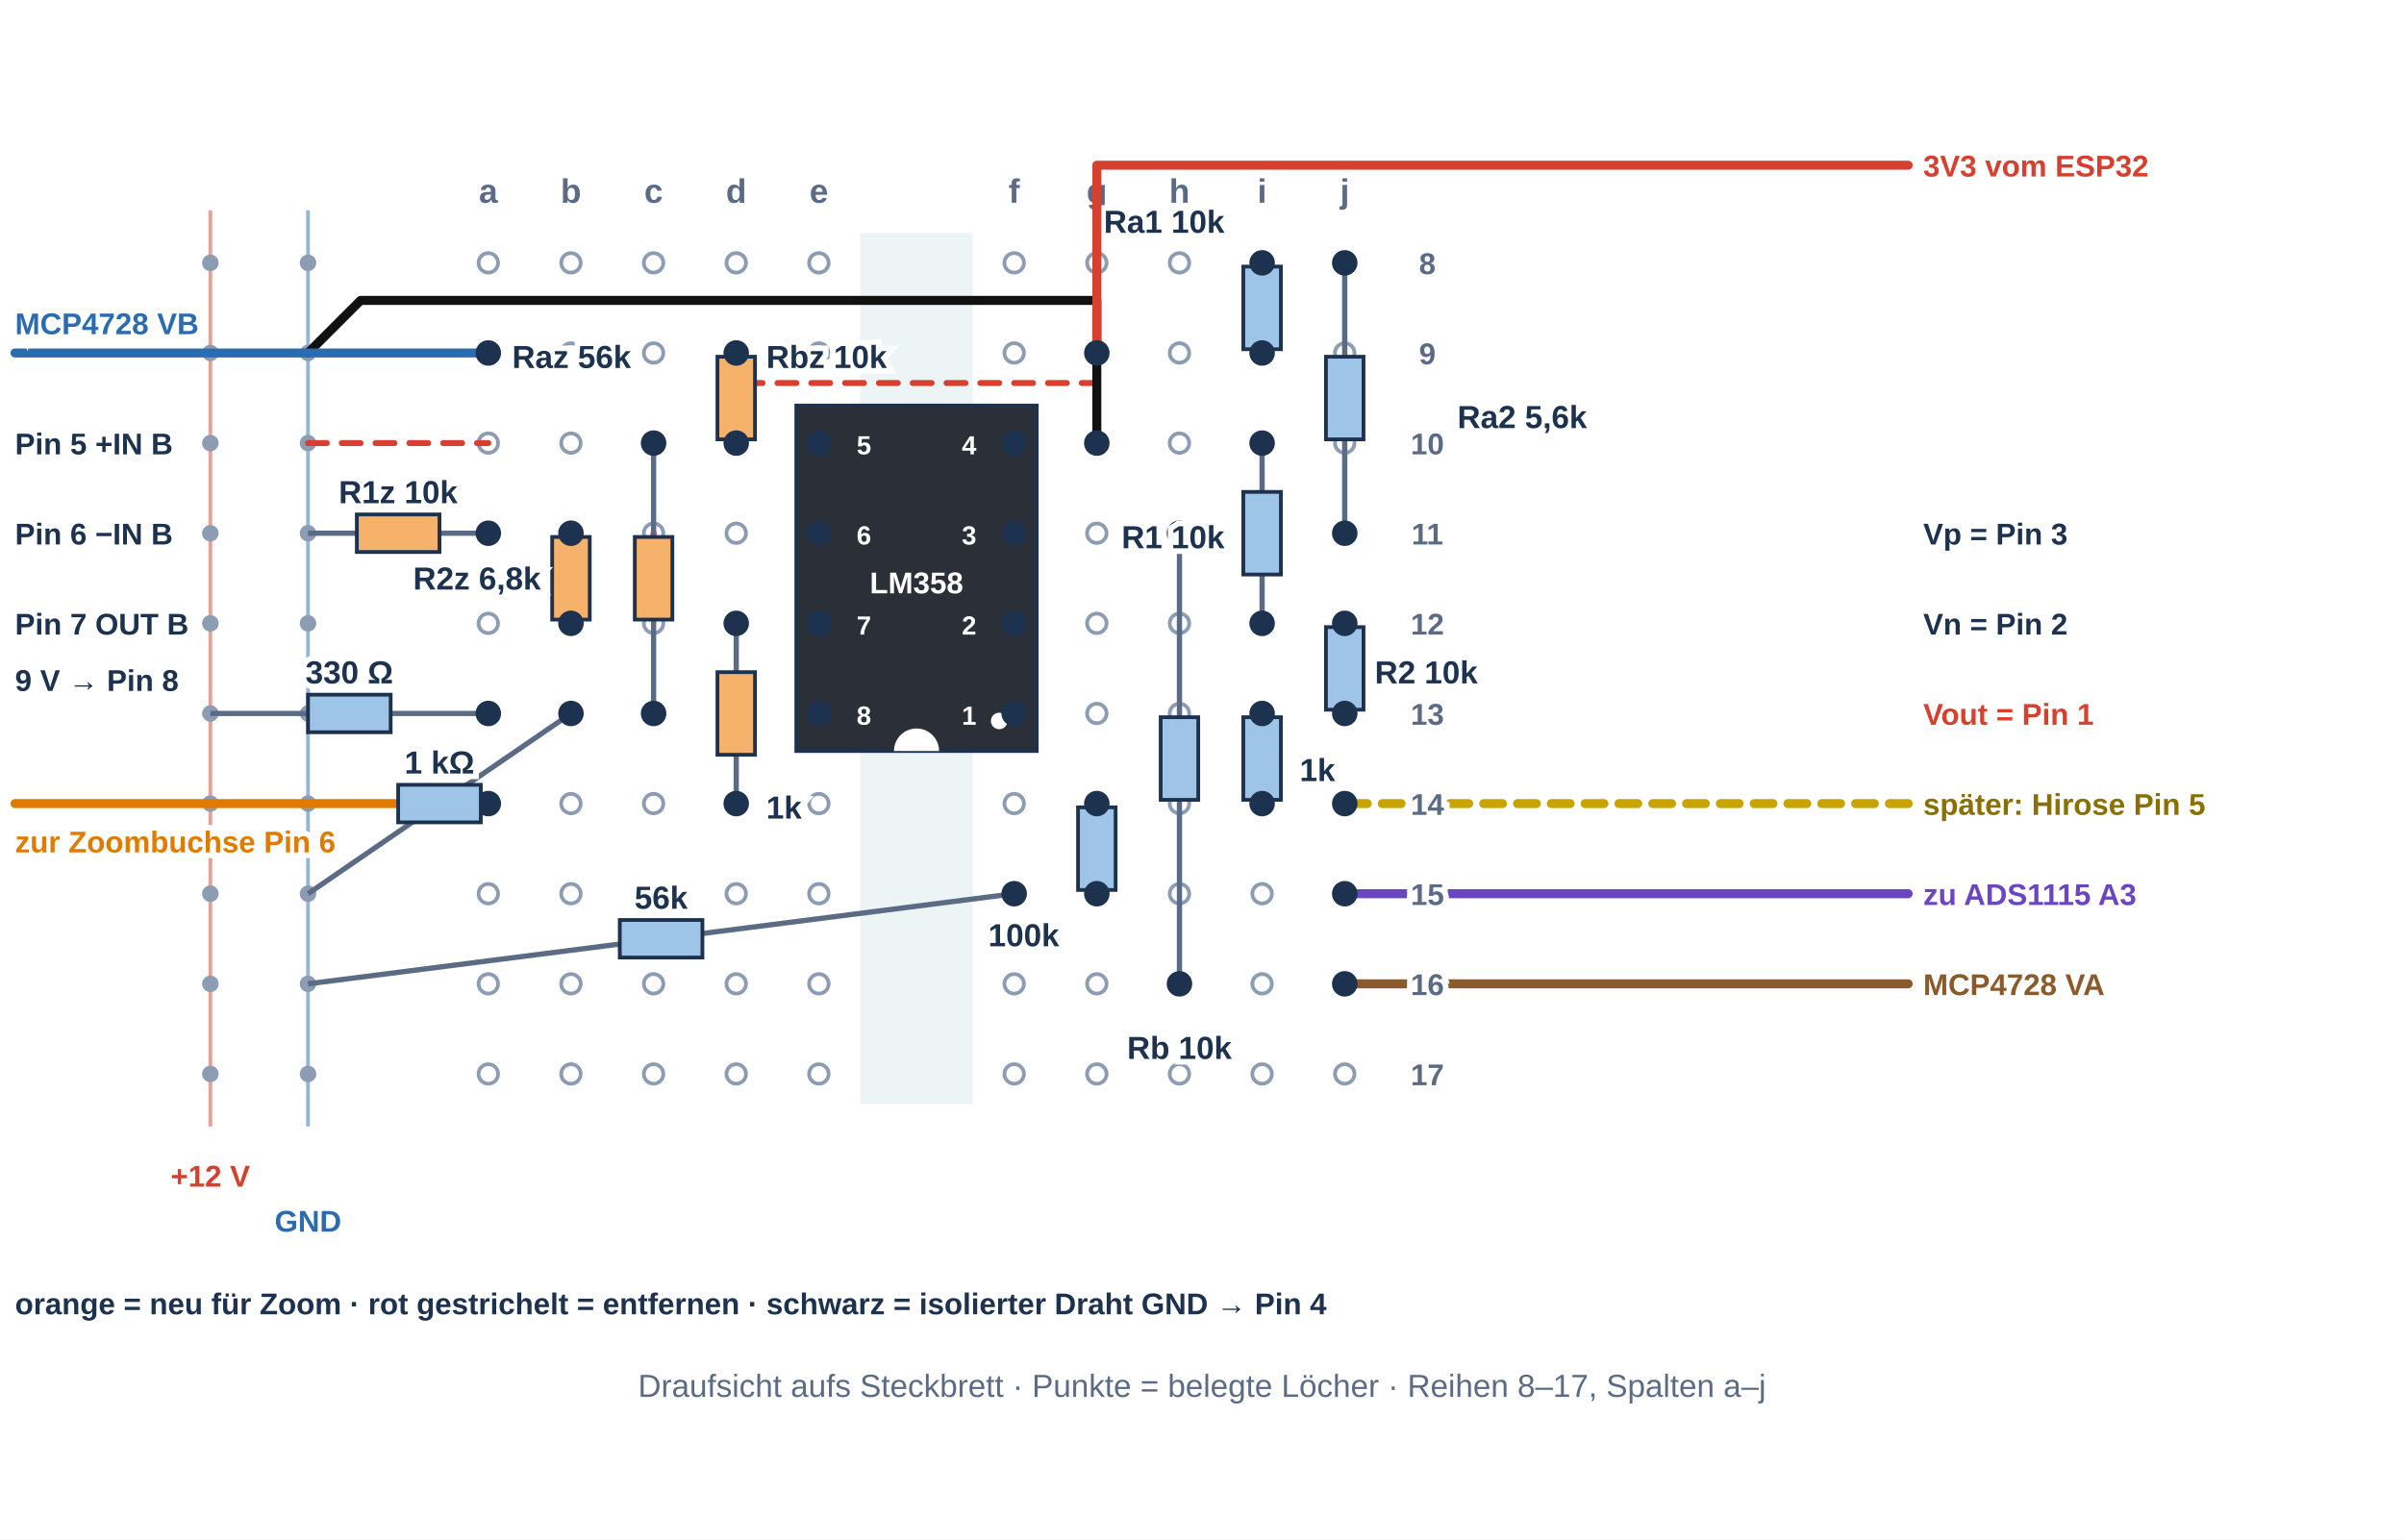
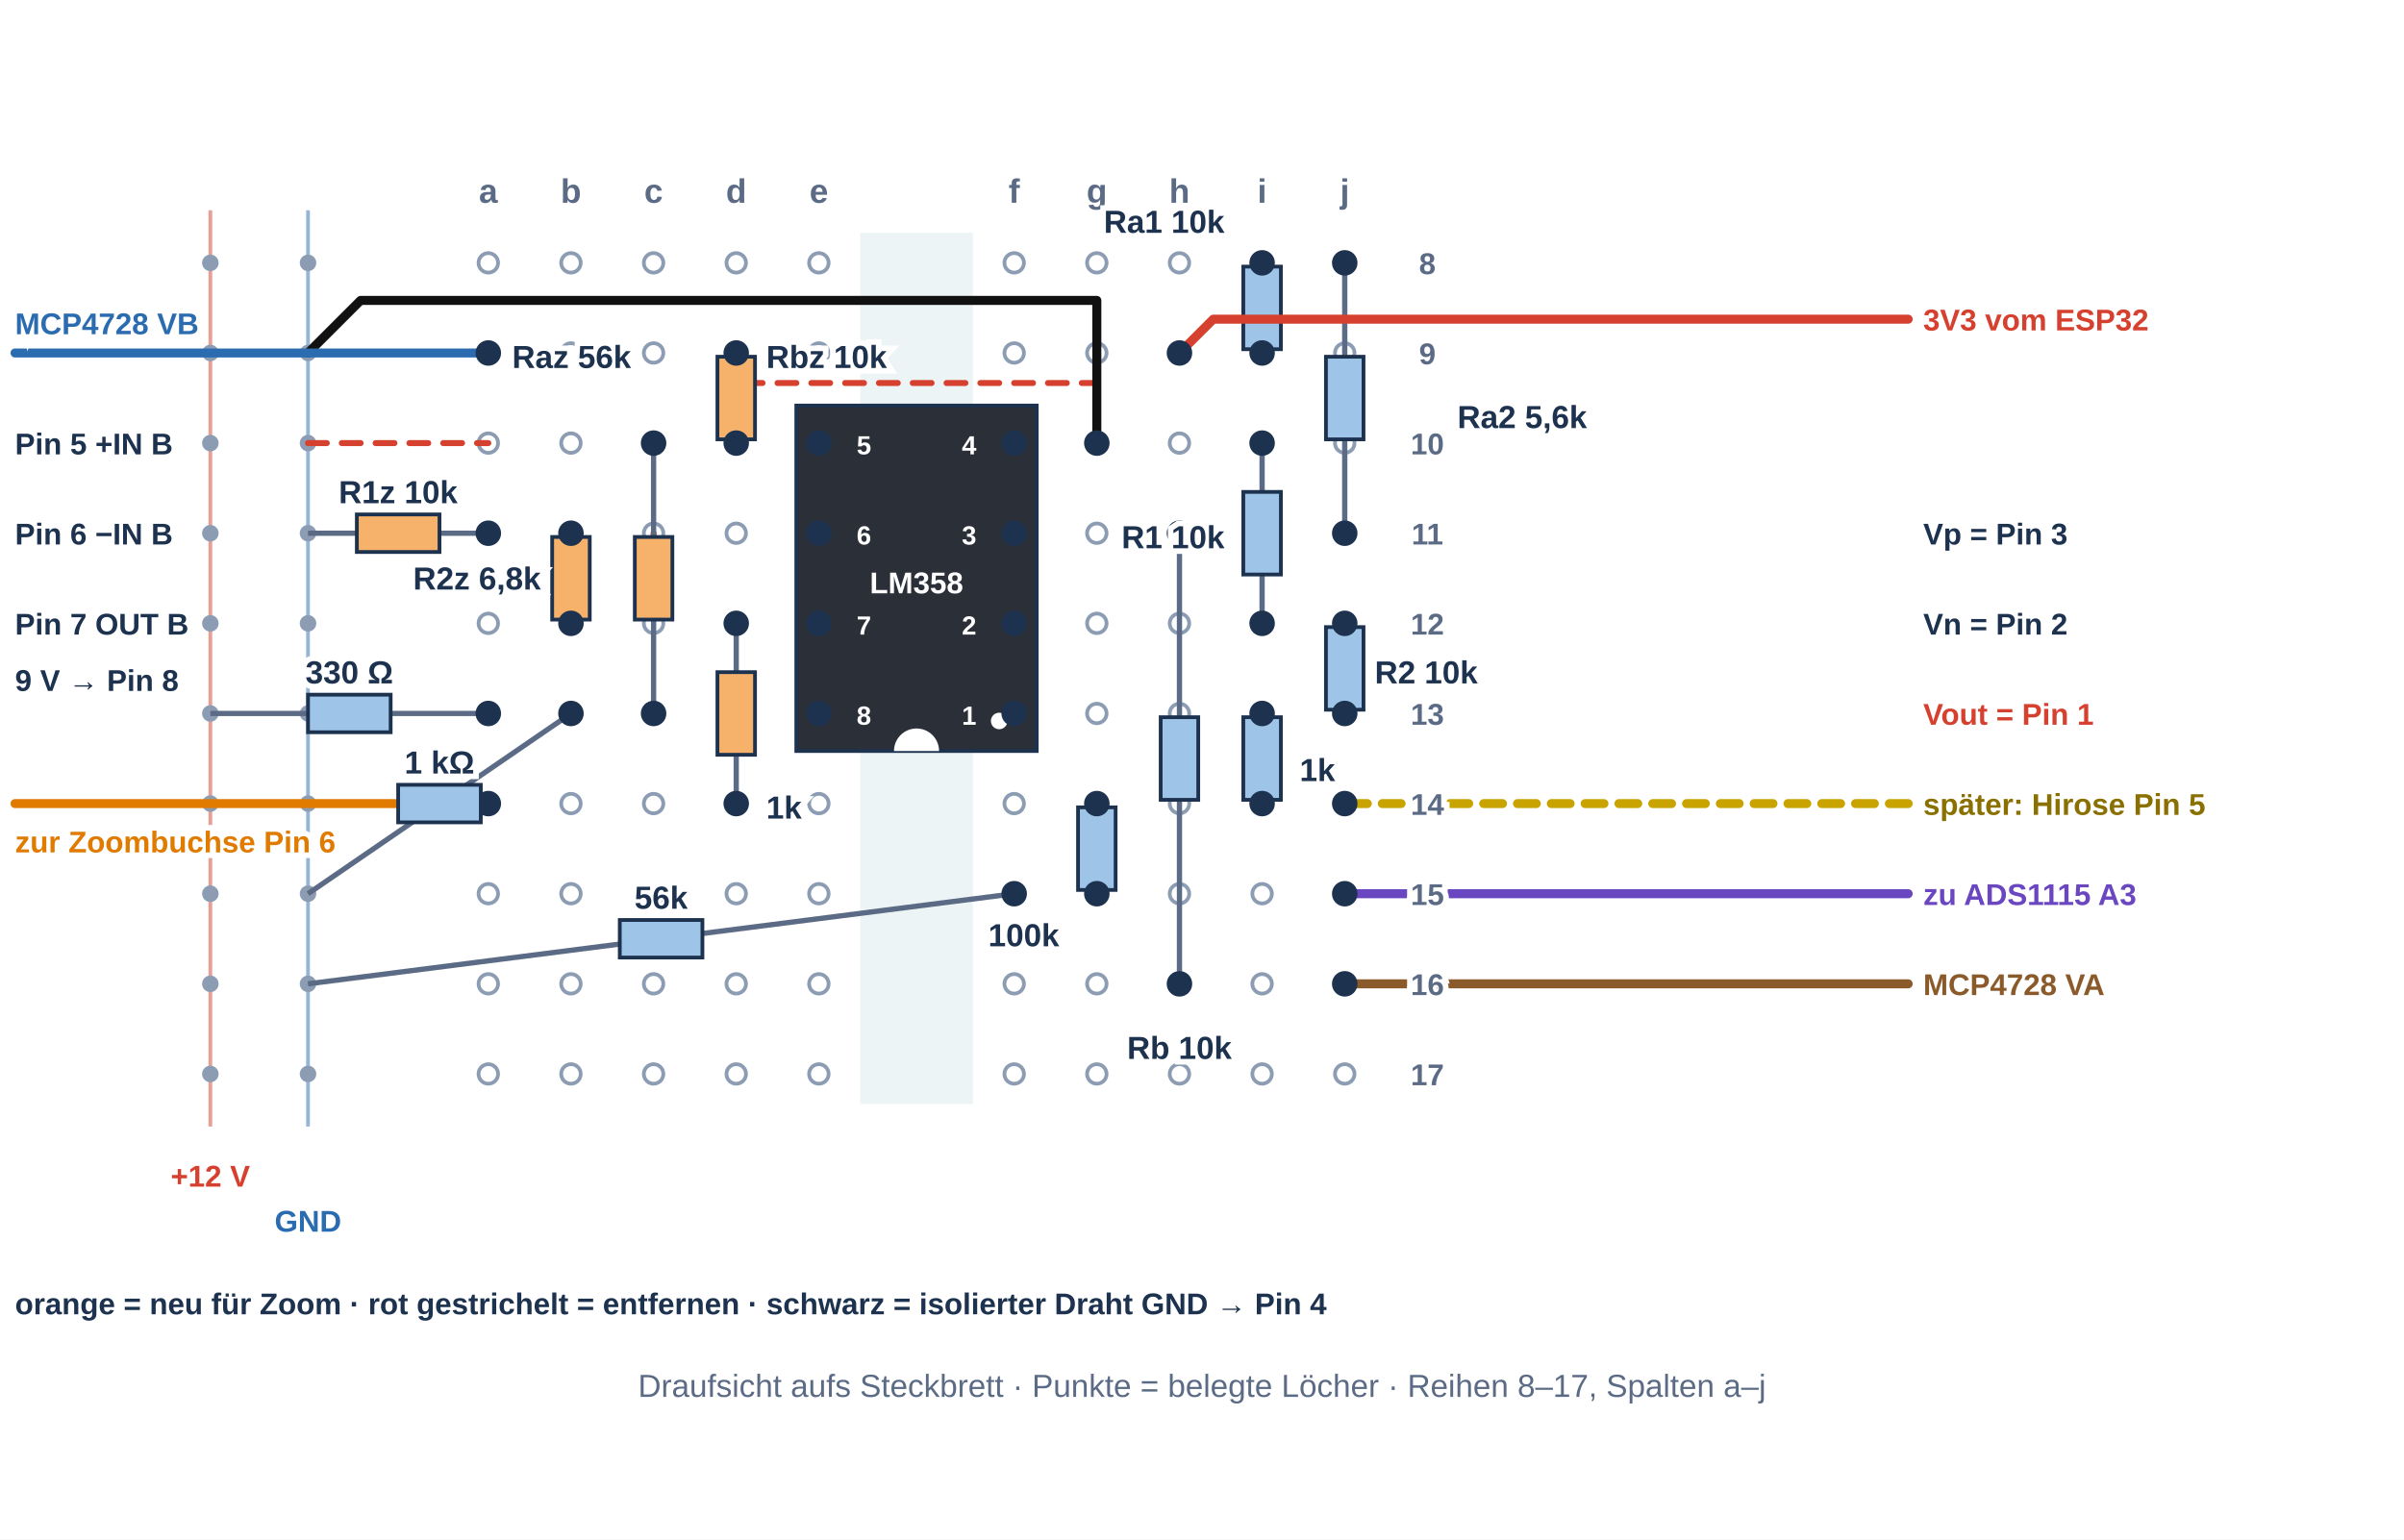
<svg xmlns="http://www.w3.org/2000/svg" viewBox="0 0 640 410" role="img" aria-label="Steckplan Teil 3 Zoom">
  <rect width="640" height="410" fill="#fff" />
  <line x1="56" y1="56" x2="56" y2="300" stroke="#D6402E" stroke-width="1" opacity=".5" />
  <text x="56" y="316" font-family="Public Sans,Arial,sans-serif" font-size="8" font-weight="700" text-anchor="middle" fill="#D6402E" stroke="#fff" stroke-width="3" paint-order="stroke">+12 V</text>
  <circle cx="56" cy="70" r="2.2" fill="#8C9CB3" />
  <circle cx="56" cy="94" r="2.2" fill="#8C9CB3" />
  <circle cx="56" cy="118" r="2.2" fill="#8C9CB3" />
  <circle cx="56" cy="142" r="2.2" fill="#8C9CB3" />
  <circle cx="56" cy="166" r="2.2" fill="#8C9CB3" />
  <circle cx="56" cy="190" r="2.2" fill="#8C9CB3" />
  <circle cx="56" cy="214" r="2.2" fill="#8C9CB3" />
  <circle cx="56" cy="238" r="2.2" fill="#8C9CB3" />
  <circle cx="56" cy="262" r="2.2" fill="#8C9CB3" />
  <circle cx="56" cy="286" r="2.2" fill="#8C9CB3" />
  <line x1="82" y1="56" x2="82" y2="300" stroke="#2B6CB0" stroke-width="1" opacity=".5" />
  <text x="82" y="328" font-family="Public Sans,Arial,sans-serif" font-size="8" font-weight="700" text-anchor="middle" fill="#2B6CB0" stroke="#fff" stroke-width="3" paint-order="stroke">GND</text>
  <circle cx="82" cy="70" r="2.2" fill="#8C9CB3" />
  <circle cx="82" cy="94" r="2.2" fill="#8C9CB3" />
  <circle cx="82" cy="118" r="2.2" fill="#8C9CB3" />
  <circle cx="82" cy="142" r="2.2" fill="#8C9CB3" />
  <circle cx="82" cy="166" r="2.2" fill="#8C9CB3" />
  <circle cx="82" cy="190" r="2.2" fill="#8C9CB3" />
  <circle cx="82" cy="214" r="2.2" fill="#8C9CB3" />
  <circle cx="82" cy="238" r="2.2" fill="#8C9CB3" />
  <circle cx="82" cy="262" r="2.2" fill="#8C9CB3" />
  <circle cx="82" cy="286" r="2.2" fill="#8C9CB3" />
  <text x="130" y="54" font-family="Public Sans,Arial,sans-serif" font-size="9" font-weight="700" text-anchor="middle" fill="#5C6B85" stroke="#fff" stroke-width="3" paint-order="stroke">a</text>
  <text x="152" y="54" font-family="Public Sans,Arial,sans-serif" font-size="9" font-weight="700" text-anchor="middle" fill="#5C6B85" stroke="#fff" stroke-width="3" paint-order="stroke">b</text>
  <text x="174" y="54" font-family="Public Sans,Arial,sans-serif" font-size="9" font-weight="700" text-anchor="middle" fill="#5C6B85" stroke="#fff" stroke-width="3" paint-order="stroke">c</text>
  <text x="196" y="54" font-family="Public Sans,Arial,sans-serif" font-size="9" font-weight="700" text-anchor="middle" fill="#5C6B85" stroke="#fff" stroke-width="3" paint-order="stroke">d</text>
  <text x="218" y="54" font-family="Public Sans,Arial,sans-serif" font-size="9" font-weight="700" text-anchor="middle" fill="#5C6B85" stroke="#fff" stroke-width="3" paint-order="stroke">e</text>
  <text x="270" y="54" font-family="Public Sans,Arial,sans-serif" font-size="9" font-weight="700" text-anchor="middle" fill="#5C6B85" stroke="#fff" stroke-width="3" paint-order="stroke">f</text>
  <text x="292" y="54" font-family="Public Sans,Arial,sans-serif" font-size="9" font-weight="700" text-anchor="middle" fill="#5C6B85" stroke="#fff" stroke-width="3" paint-order="stroke">g</text>
  <text x="314" y="54" font-family="Public Sans,Arial,sans-serif" font-size="9" font-weight="700" text-anchor="middle" fill="#5C6B85" stroke="#fff" stroke-width="3" paint-order="stroke">h</text>
  <text x="336" y="54" font-family="Public Sans,Arial,sans-serif" font-size="9" font-weight="700" text-anchor="middle" fill="#5C6B85" stroke="#fff" stroke-width="3" paint-order="stroke">i</text>
  <text x="358" y="54" font-family="Public Sans,Arial,sans-serif" font-size="9" font-weight="700" text-anchor="middle" fill="#5C6B85" stroke="#fff" stroke-width="3" paint-order="stroke">j</text>
  <circle cx="130" cy="70" r="2.6" fill="#fff" stroke="#8C9CB3" stroke-width="1" />
  <circle cx="152" cy="70" r="2.6" fill="#fff" stroke="#8C9CB3" stroke-width="1" />
  <circle cx="174" cy="70" r="2.6" fill="#fff" stroke="#8C9CB3" stroke-width="1" />
  <circle cx="196" cy="70" r="2.6" fill="#fff" stroke="#8C9CB3" stroke-width="1" />
  <circle cx="218" cy="70" r="2.6" fill="#fff" stroke="#8C9CB3" stroke-width="1" />
  <circle cx="270" cy="70" r="2.6" fill="#fff" stroke="#8C9CB3" stroke-width="1" />
  <circle cx="292" cy="70" r="2.6" fill="#fff" stroke="#8C9CB3" stroke-width="1" />
  <circle cx="314" cy="70" r="2.6" fill="#fff" stroke="#8C9CB3" stroke-width="1" />
  <circle cx="336" cy="70" r="2.6" fill="#fff" stroke="#8C9CB3" stroke-width="1" />
  <circle cx="358" cy="70" r="2.6" fill="#fff" stroke="#8C9CB3" stroke-width="1" />
  <circle cx="130" cy="94" r="2.6" fill="#fff" stroke="#8C9CB3" stroke-width="1" />
  <circle cx="152" cy="94" r="2.6" fill="#fff" stroke="#8C9CB3" stroke-width="1" />
  <circle cx="174" cy="94" r="2.6" fill="#fff" stroke="#8C9CB3" stroke-width="1" />
  <circle cx="196" cy="94" r="2.6" fill="#fff" stroke="#8C9CB3" stroke-width="1" />
  <circle cx="218" cy="94" r="2.6" fill="#fff" stroke="#8C9CB3" stroke-width="1" />
  <circle cx="270" cy="94" r="2.6" fill="#fff" stroke="#8C9CB3" stroke-width="1" />
  <circle cx="292" cy="94" r="2.6" fill="#fff" stroke="#8C9CB3" stroke-width="1" />
  <circle cx="314" cy="94" r="2.6" fill="#fff" stroke="#8C9CB3" stroke-width="1" />
  <circle cx="336" cy="94" r="2.6" fill="#fff" stroke="#8C9CB3" stroke-width="1" />
  <circle cx="358" cy="94" r="2.6" fill="#fff" stroke="#8C9CB3" stroke-width="1" />
  <circle cx="130" cy="118" r="2.6" fill="#fff" stroke="#8C9CB3" stroke-width="1" />
  <circle cx="152" cy="118" r="2.6" fill="#fff" stroke="#8C9CB3" stroke-width="1" />
  <circle cx="174" cy="118" r="2.6" fill="#fff" stroke="#8C9CB3" stroke-width="1" />
  <circle cx="196" cy="118" r="2.6" fill="#fff" stroke="#8C9CB3" stroke-width="1" />
  <circle cx="218" cy="118" r="2.6" fill="#fff" stroke="#8C9CB3" stroke-width="1" />
  <circle cx="270" cy="118" r="2.6" fill="#fff" stroke="#8C9CB3" stroke-width="1" />
  <circle cx="292" cy="118" r="2.6" fill="#fff" stroke="#8C9CB3" stroke-width="1" />
  <circle cx="314" cy="118" r="2.6" fill="#fff" stroke="#8C9CB3" stroke-width="1" />
  <circle cx="336" cy="118" r="2.6" fill="#fff" stroke="#8C9CB3" stroke-width="1" />
  <circle cx="358" cy="118" r="2.6" fill="#fff" stroke="#8C9CB3" stroke-width="1" />
  <circle cx="130" cy="142" r="2.6" fill="#fff" stroke="#8C9CB3" stroke-width="1" />
  <circle cx="152" cy="142" r="2.6" fill="#fff" stroke="#8C9CB3" stroke-width="1" />
  <circle cx="174" cy="142" r="2.6" fill="#fff" stroke="#8C9CB3" stroke-width="1" />
  <circle cx="196" cy="142" r="2.6" fill="#fff" stroke="#8C9CB3" stroke-width="1" />
  <circle cx="218" cy="142" r="2.6" fill="#fff" stroke="#8C9CB3" stroke-width="1" />
  <circle cx="270" cy="142" r="2.6" fill="#fff" stroke="#8C9CB3" stroke-width="1" />
  <circle cx="292" cy="142" r="2.6" fill="#fff" stroke="#8C9CB3" stroke-width="1" />
  <circle cx="314" cy="142" r="2.6" fill="#fff" stroke="#8C9CB3" stroke-width="1" />
  <circle cx="336" cy="142" r="2.6" fill="#fff" stroke="#8C9CB3" stroke-width="1" />
  <circle cx="358" cy="142" r="2.6" fill="#fff" stroke="#8C9CB3" stroke-width="1" />
  <circle cx="130" cy="166" r="2.6" fill="#fff" stroke="#8C9CB3" stroke-width="1" />
  <circle cx="152" cy="166" r="2.6" fill="#fff" stroke="#8C9CB3" stroke-width="1" />
  <circle cx="174" cy="166" r="2.6" fill="#fff" stroke="#8C9CB3" stroke-width="1" />
  <circle cx="196" cy="166" r="2.6" fill="#fff" stroke="#8C9CB3" stroke-width="1" />
  <circle cx="218" cy="166" r="2.6" fill="#fff" stroke="#8C9CB3" stroke-width="1" />
  <circle cx="270" cy="166" r="2.6" fill="#fff" stroke="#8C9CB3" stroke-width="1" />
  <circle cx="292" cy="166" r="2.6" fill="#fff" stroke="#8C9CB3" stroke-width="1" />
  <circle cx="314" cy="166" r="2.6" fill="#fff" stroke="#8C9CB3" stroke-width="1" />
  <circle cx="336" cy="166" r="2.6" fill="#fff" stroke="#8C9CB3" stroke-width="1" />
  <circle cx="358" cy="166" r="2.6" fill="#fff" stroke="#8C9CB3" stroke-width="1" />
  <circle cx="130" cy="190" r="2.6" fill="#fff" stroke="#8C9CB3" stroke-width="1" />
  <circle cx="152" cy="190" r="2.6" fill="#fff" stroke="#8C9CB3" stroke-width="1" />
  <circle cx="174" cy="190" r="2.6" fill="#fff" stroke="#8C9CB3" stroke-width="1" />
  <circle cx="196" cy="190" r="2.6" fill="#fff" stroke="#8C9CB3" stroke-width="1" />
  <circle cx="218" cy="190" r="2.6" fill="#fff" stroke="#8C9CB3" stroke-width="1" />
  <circle cx="270" cy="190" r="2.6" fill="#fff" stroke="#8C9CB3" stroke-width="1" />
  <circle cx="292" cy="190" r="2.6" fill="#fff" stroke="#8C9CB3" stroke-width="1" />
  <circle cx="314" cy="190" r="2.6" fill="#fff" stroke="#8C9CB3" stroke-width="1" />
  <circle cx="336" cy="190" r="2.6" fill="#fff" stroke="#8C9CB3" stroke-width="1" />
  <circle cx="358" cy="190" r="2.6" fill="#fff" stroke="#8C9CB3" stroke-width="1" />
  <circle cx="130" cy="214" r="2.6" fill="#fff" stroke="#8C9CB3" stroke-width="1" />
  <circle cx="152" cy="214" r="2.6" fill="#fff" stroke="#8C9CB3" stroke-width="1" />
  <circle cx="174" cy="214" r="2.6" fill="#fff" stroke="#8C9CB3" stroke-width="1" />
  <circle cx="196" cy="214" r="2.6" fill="#fff" stroke="#8C9CB3" stroke-width="1" />
  <circle cx="218" cy="214" r="2.6" fill="#fff" stroke="#8C9CB3" stroke-width="1" />
  <circle cx="270" cy="214" r="2.6" fill="#fff" stroke="#8C9CB3" stroke-width="1" />
  <circle cx="292" cy="214" r="2.6" fill="#fff" stroke="#8C9CB3" stroke-width="1" />
  <circle cx="314" cy="214" r="2.6" fill="#fff" stroke="#8C9CB3" stroke-width="1" />
  <circle cx="336" cy="214" r="2.6" fill="#fff" stroke="#8C9CB3" stroke-width="1" />
  <circle cx="358" cy="214" r="2.6" fill="#fff" stroke="#8C9CB3" stroke-width="1" />
  <circle cx="130" cy="238" r="2.6" fill="#fff" stroke="#8C9CB3" stroke-width="1" />
  <circle cx="152" cy="238" r="2.6" fill="#fff" stroke="#8C9CB3" stroke-width="1" />
  <circle cx="174" cy="238" r="2.6" fill="#fff" stroke="#8C9CB3" stroke-width="1" />
  <circle cx="196" cy="238" r="2.6" fill="#fff" stroke="#8C9CB3" stroke-width="1" />
  <circle cx="218" cy="238" r="2.6" fill="#fff" stroke="#8C9CB3" stroke-width="1" />
  <circle cx="270" cy="238" r="2.6" fill="#fff" stroke="#8C9CB3" stroke-width="1" />
  <circle cx="292" cy="238" r="2.6" fill="#fff" stroke="#8C9CB3" stroke-width="1" />
  <circle cx="314" cy="238" r="2.6" fill="#fff" stroke="#8C9CB3" stroke-width="1" />
  <circle cx="336" cy="238" r="2.6" fill="#fff" stroke="#8C9CB3" stroke-width="1" />
  <circle cx="358" cy="238" r="2.6" fill="#fff" stroke="#8C9CB3" stroke-width="1" />
  <circle cx="130" cy="262" r="2.6" fill="#fff" stroke="#8C9CB3" stroke-width="1" />
  <circle cx="152" cy="262" r="2.6" fill="#fff" stroke="#8C9CB3" stroke-width="1" />
  <circle cx="174" cy="262" r="2.6" fill="#fff" stroke="#8C9CB3" stroke-width="1" />
  <circle cx="196" cy="262" r="2.6" fill="#fff" stroke="#8C9CB3" stroke-width="1" />
  <circle cx="218" cy="262" r="2.6" fill="#fff" stroke="#8C9CB3" stroke-width="1" />
  <circle cx="270" cy="262" r="2.6" fill="#fff" stroke="#8C9CB3" stroke-width="1" />
  <circle cx="292" cy="262" r="2.6" fill="#fff" stroke="#8C9CB3" stroke-width="1" />
  <circle cx="314" cy="262" r="2.6" fill="#fff" stroke="#8C9CB3" stroke-width="1" />
  <circle cx="336" cy="262" r="2.6" fill="#fff" stroke="#8C9CB3" stroke-width="1" />
  <circle cx="358" cy="262" r="2.6" fill="#fff" stroke="#8C9CB3" stroke-width="1" />
  <circle cx="130" cy="286" r="2.6" fill="#fff" stroke="#8C9CB3" stroke-width="1" />
  <circle cx="152" cy="286" r="2.6" fill="#fff" stroke="#8C9CB3" stroke-width="1" />
  <circle cx="174" cy="286" r="2.6" fill="#fff" stroke="#8C9CB3" stroke-width="1" />
  <circle cx="196" cy="286" r="2.6" fill="#fff" stroke="#8C9CB3" stroke-width="1" />
  <circle cx="218" cy="286" r="2.6" fill="#fff" stroke="#8C9CB3" stroke-width="1" />
  <circle cx="270" cy="286" r="2.6" fill="#fff" stroke="#8C9CB3" stroke-width="1" />
  <circle cx="292" cy="286" r="2.6" fill="#fff" stroke="#8C9CB3" stroke-width="1" />
  <circle cx="314" cy="286" r="2.6" fill="#fff" stroke="#8C9CB3" stroke-width="1" />
  <circle cx="336" cy="286" r="2.6" fill="#fff" stroke="#8C9CB3" stroke-width="1" />
  <circle cx="358" cy="286" r="2.6" fill="#fff" stroke="#8C9CB3" stroke-width="1" />
  <rect x="229" y="62" width="30" height="232" fill="#E1ECEF" opacity=".6" />
  <rect x="212" y="108" width="64" height="92" fill="#2A2F38" stroke="#1D324F" />
  <path d="M238.0 200 a6 6 0 0 1 12 0" fill="#fff" />
  <circle cx="266" cy="192" r="2.2" fill="#fff" />
  <text x="244.0" y="158" font-family="Public Sans,Arial,sans-serif" font-size="8" font-weight="800" text-anchor="middle" fill="#fff">LM358</text>
  <circle cx="218" cy="118" r="3.4" fill="#1D324F" />
  <circle cx="270" cy="118" r="3.4" fill="#1D324F" />
  <text x="230.0" y="121" font-family="Public Sans,Arial,sans-serif" font-size="7" font-weight="800" text-anchor="middle" fill="#fff">5</text>
  <text x="258.0" y="121" font-family="Public Sans,Arial,sans-serif" font-size="7" font-weight="800" text-anchor="middle" fill="#fff">4</text>
  <circle cx="218" cy="142" r="3.4" fill="#1D324F" />
  <circle cx="270" cy="142" r="3.4" fill="#1D324F" />
  <text x="230.0" y="145" font-family="Public Sans,Arial,sans-serif" font-size="7" font-weight="800" text-anchor="middle" fill="#fff">6</text>
  <text x="258.0" y="145" font-family="Public Sans,Arial,sans-serif" font-size="7" font-weight="800" text-anchor="middle" fill="#fff">3</text>
  <circle cx="218" cy="166" r="3.4" fill="#1D324F" />
  <circle cx="270" cy="166" r="3.4" fill="#1D324F" />
  <text x="230.0" y="169" font-family="Public Sans,Arial,sans-serif" font-size="7" font-weight="800" text-anchor="middle" fill="#fff">7</text>
  <text x="258.0" y="169" font-family="Public Sans,Arial,sans-serif" font-size="7" font-weight="800" text-anchor="middle" fill="#fff">2</text>
  <circle cx="218" cy="190" r="3.4" fill="#1D324F" />
  <circle cx="270" cy="190" r="3.4" fill="#1D324F" />
  <text x="230.0" y="193" font-family="Public Sans,Arial,sans-serif" font-size="7" font-weight="800" text-anchor="middle" fill="#fff">8</text>
  <text x="258.0" y="193" font-family="Public Sans,Arial,sans-serif" font-size="7" font-weight="800" text-anchor="middle" fill="#fff">1</text>
  <polyline points="82,118 130,118" fill="none" stroke="#D6402E" stroke-width="1.6" stroke-linecap="round" stroke-linejoin="round" stroke-dasharray="5 4" />
  <polyline points="196,118 196,102 292,102 292,118" fill="none" stroke="#D6402E" stroke-width="1.6" stroke-linecap="round" stroke-linejoin="round" stroke-dasharray="5 4" />
  <polyline points="174,142 174,166" fill="none" stroke="#D6402E" stroke-width="1.6" stroke-linecap="round" stroke-linejoin="round" stroke-dasharray="5 4" />
  <polyline points="82,94 96,80 292,80 292,118" fill="none" stroke="#111" stroke-width="2.4" stroke-linecap="round" stroke-linejoin="round" />
  <circle cx="292" cy="118" r="3.4" fill="#1D324F" />
  <line x1="130" y1="142" x2="82" y2="142" stroke="#5C6B85" stroke-width="1.4" />
  <rect x="95.0" y="137.0" width="22" height="10" fill="#F6B26B" stroke="#1D324F" stroke-width="1" />
  <text x="106.0" y="134.0" font-family="Public Sans,Arial,sans-serif" font-size="8.5" font-weight="700" text-anchor="middle" fill="#1D324F" stroke="#fff" stroke-width="3" paint-order="stroke">R1z 10k</text>
  <circle cx="130" cy="142" r="3.4" fill="#1D324F" />
  <line x1="152" y1="142" x2="152" y2="166" stroke="#5C6B85" stroke-width="1.4" />
  <rect x="147.0" y="143.0" width="10" height="22" fill="#F6B26B" stroke="#1D324F" stroke-width="1" />
  <text x="144.0" y="157.0" font-family="Public Sans,Arial,sans-serif" font-size="8.5" font-weight="700" text-anchor="end" fill="#1D324F" stroke="#fff" stroke-width="3" paint-order="stroke">R2z 6,8k</text>
  <circle cx="152" cy="142" r="3.4" fill="#1D324F" />
  <circle cx="152" cy="166" r="3.4" fill="#1D324F" />
  <line x1="174" y1="190" x2="174" y2="118" stroke="#5C6B85" stroke-width="1.4" />
  <rect x="169.0" y="143.0" width="10" height="22" fill="#F6B26B" stroke="#1D324F" stroke-width="1" />
  <text x="182.0" y="157.0" font-family="Public Sans,Arial,sans-serif" font-size="8.5" font-weight="700" text-anchor="start" fill="#1D324F" stroke="#fff" stroke-width="3" paint-order="stroke" />
  <circle cx="174" cy="190" r="3.4" fill="#1D324F" />
  <circle cx="174" cy="118" r="3.4" fill="#1D324F" />
  <text x="168" y="98" font-family="Public Sans,Arial,sans-serif" font-size="8.5" font-weight="700" text-anchor="end" fill="#1D324F" stroke="#fff" stroke-width="3" paint-order="stroke">Raz 56k</text>
  <line x1="196" y1="94" x2="196" y2="118" stroke="#5C6B85" stroke-width="1.4" />
  <rect x="191.0" y="95.0" width="10" height="22" fill="#F6B26B" stroke="#1D324F" stroke-width="1" />
  <text x="204.0" y="109.0" font-family="Public Sans,Arial,sans-serif" font-size="8.5" font-weight="700" text-anchor="start" fill="#1D324F" stroke="#fff" stroke-width="3" paint-order="stroke" />
  <circle cx="196" cy="94" r="3.4" fill="#1D324F" />
  <circle cx="196" cy="118" r="3.4" fill="#1D324F" />
  <text x="204" y="98" font-family="Public Sans,Arial,sans-serif" font-size="8.5" font-weight="700" text-anchor="start" fill="#1D324F" stroke="#fff" stroke-width="3" paint-order="stroke">Rbz 10k</text>
  <line x1="196" y1="166" x2="196" y2="214" stroke="#5C6B85" stroke-width="1.4" />
  <rect x="191.0" y="179.0" width="10" height="22" fill="#F6B26B" stroke="#1D324F" stroke-width="1" />
  <text x="204.0" y="193.0" font-family="Public Sans,Arial,sans-serif" font-size="8.5" font-weight="700" text-anchor="start" fill="#1D324F" stroke="#fff" stroke-width="3" paint-order="stroke" />
  <circle cx="196" cy="166" r="3.4" fill="#1D324F" />
  <circle cx="196" cy="214" r="3.4" fill="#1D324F" />
  <text x="204" y="218" font-family="Public Sans,Arial,sans-serif" font-size="8.5" font-weight="700" text-anchor="start" fill="#1D324F" stroke="#fff" stroke-width="3" paint-order="stroke">1k</text>
  <polyline points="4,94 130,94" fill="none" stroke="#2B6CB0" stroke-width="2.4" stroke-linecap="round" stroke-linejoin="round" />
  <circle cx="130" cy="94" r="3.4" fill="#1D324F" />
  <text x="4" y="89" font-family="Public Sans,Arial,sans-serif" font-size="8" font-weight="800" text-anchor="start" fill="#2B6CB0" stroke="#fff" stroke-width="3" paint-order="stroke">MCP4728 VB</text>
  <polyline points="4,214 130,214" fill="none" stroke="#E07B00" stroke-width="2.4" stroke-linecap="round" stroke-linejoin="round" />
  <circle cx="130" cy="214" r="3.4" fill="#1D324F" />
  <text x="4" y="227" font-family="Public Sans,Arial,sans-serif" font-size="8" font-weight="800" text-anchor="start" fill="#E07B00" stroke="#fff" stroke-width="3" paint-order="stroke">zur Zoombuchse Pin 6</text>
  <line x1="56" y1="190" x2="130" y2="190" stroke="#5C6B85" stroke-width="1.4" />
  <rect x="82.0" y="185.0" width="22" height="10" fill="#9EC5E8" stroke="#1D324F" stroke-width="1" />
  <text x="93.0" y="182.0" font-family="Public Sans,Arial,sans-serif" font-size="8.5" font-weight="700" text-anchor="middle" fill="#1D324F" stroke="#fff" stroke-width="3" paint-order="stroke">330 Ω</text>
  <circle cx="130" cy="190" r="3.4" fill="#1D324F" />
  <line x1="152" y1="190" x2="82" y2="238" stroke="#5C6B85" stroke-width="1.4" />
  <rect x="106.0" y="209.0" width="22" height="10" fill="#9EC5E8" stroke="#1D324F" stroke-width="1" />
  <text x="117.0" y="206.0" font-family="Public Sans,Arial,sans-serif" font-size="8.5" font-weight="700" text-anchor="middle" fill="#1D324F" stroke="#fff" stroke-width="3" paint-order="stroke">1 kΩ</text>
  <circle cx="152" cy="190" r="3.4" fill="#1D324F" />
  <line x1="336" y1="94" x2="336" y2="70" stroke="#5C6B85" stroke-width="1.4" />
  <rect x="331.0" y="71.0" width="10" height="22" fill="#9EC5E8" stroke="#1D324F" stroke-width="1" />
  <text x="344.0" y="85.0" font-family="Public Sans,Arial,sans-serif" font-size="8.5" font-weight="700" text-anchor="start" fill="#1D324F" stroke="#fff" stroke-width="3" paint-order="stroke" />
  <circle cx="336" cy="94" r="3.4" fill="#1D324F" />
  <circle cx="336" cy="70" r="3.4" fill="#1D324F" />
  <text x="326" y="62" font-family="Public Sans,Arial,sans-serif" font-size="8.5" font-weight="700" text-anchor="end" fill="#1D324F" stroke="#fff" stroke-width="3" paint-order="stroke">Ra1 10k</text>
  <line x1="358" y1="70" x2="358" y2="142" stroke="#5C6B85" stroke-width="1.4" />
  <rect x="353.0" y="95.0" width="10" height="22" fill="#9EC5E8" stroke="#1D324F" stroke-width="1" />
  <text x="366.0" y="109.0" font-family="Public Sans,Arial,sans-serif" font-size="8.5" font-weight="700" text-anchor="start" fill="#1D324F" stroke="#fff" stroke-width="3" paint-order="stroke" />
  <circle cx="358" cy="70" r="3.4" fill="#1D324F" />
  <circle cx="358" cy="142" r="3.4" fill="#1D324F" />
  <text x="388" y="114" font-family="Public Sans,Arial,sans-serif" font-size="8.5" font-weight="700" text-anchor="start" fill="#1D324F" stroke="#fff" stroke-width="3" paint-order="stroke">Ra2 5,6k</text>
  <line x1="314" y1="262" x2="314" y2="142" stroke="#5C6B85" stroke-width="1.4" />
  <rect x="309.0" y="191.0" width="10" height="22" fill="#9EC5E8" stroke="#1D324F" stroke-width="1" />
  <text x="322.0" y="205.0" font-family="Public Sans,Arial,sans-serif" font-size="8.5" font-weight="700" text-anchor="start" fill="#1D324F" stroke="#fff" stroke-width="3" paint-order="stroke" />
  <circle cx="314" cy="262" r="3.4" fill="#1D324F" />
  <circle cx="314" cy="142" r="3.4" fill="#1D324F" />
  <text x="314" y="282" font-family="Public Sans,Arial,sans-serif" font-size="8.5" font-weight="700" text-anchor="middle" fill="#1D324F" stroke="#fff" stroke-width="3" paint-order="stroke">Rb 10k</text>
  <line x1="336" y1="118" x2="336" y2="166" stroke="#5C6B85" stroke-width="1.4" />
  <rect x="331.0" y="131.0" width="10" height="22" fill="#9EC5E8" stroke="#1D324F" stroke-width="1" />
  <text x="344.0" y="145.0" font-family="Public Sans,Arial,sans-serif" font-size="8.5" font-weight="700" text-anchor="start" fill="#1D324F" stroke="#fff" stroke-width="3" paint-order="stroke" />
  <circle cx="336" cy="118" r="3.4" fill="#1D324F" />
  <circle cx="336" cy="166" r="3.4" fill="#1D324F" />
  <text x="326" y="146" font-family="Public Sans,Arial,sans-serif" font-size="8.5" font-weight="700" text-anchor="end" fill="#1D324F" stroke="#fff" stroke-width="3" paint-order="stroke">R1 10k</text>
  <line x1="358" y1="166" x2="358" y2="190" stroke="#5C6B85" stroke-width="1.4" />
  <rect x="353.0" y="167.0" width="10" height="22" fill="#9EC5E8" stroke="#1D324F" stroke-width="1" />
  <text x="366.0" y="181.0" font-family="Public Sans,Arial,sans-serif" font-size="8.5" font-weight="700" text-anchor="start" fill="#1D324F" stroke="#fff" stroke-width="3" paint-order="stroke" />
  <circle cx="358" cy="166" r="3.4" fill="#1D324F" />
  <circle cx="358" cy="190" r="3.4" fill="#1D324F" />
  <text x="366" y="182" font-family="Public Sans,Arial,sans-serif" font-size="8.5" font-weight="700" text-anchor="start" fill="#1D324F" stroke="#fff" stroke-width="3" paint-order="stroke">R2 10k</text>
  <line x1="336" y1="190" x2="336" y2="214" stroke="#5C6B85" stroke-width="1.4" />
  <rect x="331.0" y="191.0" width="10" height="22" fill="#9EC5E8" stroke="#1D324F" stroke-width="1" />
  <text x="344.0" y="205.0" font-family="Public Sans,Arial,sans-serif" font-size="8.5" font-weight="700" text-anchor="start" fill="#1D324F" stroke="#fff" stroke-width="3" paint-order="stroke" />
  <circle cx="336" cy="190" r="3.4" fill="#1D324F" />
  <circle cx="336" cy="214" r="3.4" fill="#1D324F" />
  <text x="346" y="208" font-family="Public Sans,Arial,sans-serif" font-size="8.5" font-weight="700" text-anchor="start" fill="#1D324F" stroke="#fff" stroke-width="3" paint-order="stroke">1k</text>
  <line x1="292" y1="214" x2="292" y2="238" stroke="#5C6B85" stroke-width="1.4" />
  <rect x="287.0" y="215.0" width="10" height="22" fill="#9EC5E8" stroke="#1D324F" stroke-width="1" />
  <text x="300.0" y="229.0" font-family="Public Sans,Arial,sans-serif" font-size="8.5" font-weight="700" text-anchor="start" fill="#1D324F" stroke="#fff" stroke-width="3" paint-order="stroke" />
  <circle cx="292" cy="214" r="3.4" fill="#1D324F" />
  <circle cx="292" cy="238" r="3.4" fill="#1D324F" />
  <text x="282" y="252" font-family="Public Sans,Arial,sans-serif" font-size="8.5" font-weight="700" text-anchor="end" fill="#1D324F" stroke="#fff" stroke-width="3" paint-order="stroke">100k</text>
  <line x1="270" y1="238" x2="82" y2="262" stroke="#5C6B85" stroke-width="1.4" />
  <rect x="165.0" y="245.0" width="22" height="10" fill="#9EC5E8" stroke="#1D324F" stroke-width="1" />
  <text x="176.0" y="242.0" font-family="Public Sans,Arial,sans-serif" font-size="8.5" font-weight="700" text-anchor="middle" fill="#1D324F" stroke="#fff" stroke-width="3" paint-order="stroke">56k</text>
  <circle cx="270" cy="238" r="3.4" fill="#1D324F" />
-   <polyline points="508,44 292,44 292,94" fill="none" stroke="#D6402E" stroke-width="2.4" stroke-linecap="round" stroke-linejoin="round" />
-   <circle cx="292" cy="94" r="3.4" fill="#1D324F" />
-   <text x="512" y="47" font-family="Public Sans,Arial,sans-serif" font-size="8" font-weight="800" text-anchor="start" fill="#D6402E" stroke="#fff" stroke-width="3" paint-order="stroke">3V3 vom ESP32</text>
+   <polyline points="508,85 323,85 314,94" fill="none" stroke="#D6402E" stroke-width="2.4" stroke-linecap="round" stroke-linejoin="round" />
+   <circle cx="314" cy="94" r="3.4" fill="#1D324F" />
+   <text x="512" y="88" font-family="Public Sans,Arial,sans-serif" font-size="8" font-weight="800" text-anchor="start" fill="#D6402E" stroke="#fff" stroke-width="3" paint-order="stroke">3V3 vom ESP32</text>
  <polyline points="508,262 358,262" fill="none" stroke="#8B5A2B" stroke-width="2.4" stroke-linecap="round" stroke-linejoin="round" />
  <circle cx="358" cy="262" r="3.4" fill="#1D324F" />
  <text x="512" y="265" font-family="Public Sans,Arial,sans-serif" font-size="8" font-weight="800" text-anchor="start" fill="#8B5A2B" stroke="#fff" stroke-width="3" paint-order="stroke">MCP4728 VA</text>
  <polyline points="508,238 358,238" fill="none" stroke="#6B46C1" stroke-width="2.4" stroke-linecap="round" stroke-linejoin="round" />
  <circle cx="358" cy="238" r="3.4" fill="#1D324F" />
  <text x="512" y="241" font-family="Public Sans,Arial,sans-serif" font-size="8" font-weight="800" text-anchor="start" fill="#6B46C1" stroke="#fff" stroke-width="3" paint-order="stroke">zu ADS1115 A3</text>
  <polyline points="508,214 358,214" fill="none" stroke="#C9A400" stroke-width="2.4" stroke-linecap="round" stroke-linejoin="round" stroke-dasharray="5 4" />
  <circle cx="358" cy="214" r="3.4" fill="#1D324F" />
  <text x="512" y="217" font-family="Public Sans,Arial,sans-serif" font-size="8" font-weight="800" text-anchor="start" fill="#8A7000" stroke="#fff" stroke-width="3" paint-order="stroke">später: Hirose Pin 5</text>
  <text x="4" y="121" font-family="Public Sans,Arial,sans-serif" font-size="8" font-weight="700" text-anchor="start" fill="#1D324F" stroke="#fff" stroke-width="3" paint-order="stroke">Pin 5 +IN B</text>
  <text x="4" y="145" font-family="Public Sans,Arial,sans-serif" font-size="8" font-weight="700" text-anchor="start" fill="#1D324F" stroke="#fff" stroke-width="3" paint-order="stroke">Pin 6 −IN B</text>
  <text x="4" y="169" font-family="Public Sans,Arial,sans-serif" font-size="8" font-weight="700" text-anchor="start" fill="#1D324F" stroke="#fff" stroke-width="3" paint-order="stroke">Pin 7 OUT B</text>
  <text x="4" y="184" font-family="Public Sans,Arial,sans-serif" font-size="8" font-weight="700" text-anchor="start" fill="#1D324F" stroke="#fff" stroke-width="3" paint-order="stroke">9 V → Pin 8</text>
  <text x="512" y="145" font-family="Public Sans,Arial,sans-serif" font-size="8" font-weight="700" text-anchor="start" fill="#1D324F" stroke="#fff" stroke-width="3" paint-order="stroke">Vp = Pin 3</text>
  <text x="512" y="169" font-family="Public Sans,Arial,sans-serif" font-size="8" font-weight="700" text-anchor="start" fill="#1D324F" stroke="#fff" stroke-width="3" paint-order="stroke">Vn = Pin 2</text>
  <text x="512" y="193" font-family="Public Sans,Arial,sans-serif" font-size="8" font-weight="700" text-anchor="start" fill="#D6402E" stroke="#fff" stroke-width="3" paint-order="stroke">Vout = Pin 1</text>
  <text x="4" y="350" font-family="Public Sans,Arial,sans-serif" font-size="8" font-weight="700" text-anchor="start" fill="#1D324F" stroke="#fff" stroke-width="3" paint-order="stroke">orange = neu für Zoom · rot gestrichelt = entfernen · schwarz = isolierter Draht GND → Pin 4</text>
  <text x="380" y="73" font-family="Public Sans,Arial,sans-serif" font-size="8" font-weight="700" text-anchor="middle" fill="#5C6B85" stroke="#fff" stroke-width="3" paint-order="stroke">8</text>
  <text x="380" y="97" font-family="Public Sans,Arial,sans-serif" font-size="8" font-weight="700" text-anchor="middle" fill="#5C6B85" stroke="#fff" stroke-width="3" paint-order="stroke">9</text>
  <text x="380" y="121" font-family="Public Sans,Arial,sans-serif" font-size="8" font-weight="700" text-anchor="middle" fill="#5C6B85" stroke="#fff" stroke-width="3" paint-order="stroke">10</text>
  <text x="380" y="145" font-family="Public Sans,Arial,sans-serif" font-size="8" font-weight="700" text-anchor="middle" fill="#5C6B85" stroke="#fff" stroke-width="3" paint-order="stroke">11</text>
  <text x="380" y="169" font-family="Public Sans,Arial,sans-serif" font-size="8" font-weight="700" text-anchor="middle" fill="#5C6B85" stroke="#fff" stroke-width="3" paint-order="stroke">12</text>
  <text x="380" y="193" font-family="Public Sans,Arial,sans-serif" font-size="8" font-weight="700" text-anchor="middle" fill="#5C6B85" stroke="#fff" stroke-width="3" paint-order="stroke">13</text>
  <text x="380" y="217" font-family="Public Sans,Arial,sans-serif" font-size="8" font-weight="700" text-anchor="middle" fill="#5C6B85" stroke="#fff" stroke-width="3" paint-order="stroke">14</text>
  <text x="380" y="241" font-family="Public Sans,Arial,sans-serif" font-size="8" font-weight="700" text-anchor="middle" fill="#5C6B85" stroke="#fff" stroke-width="3" paint-order="stroke">15</text>
  <text x="380" y="265" font-family="Public Sans,Arial,sans-serif" font-size="8" font-weight="700" text-anchor="middle" fill="#5C6B85" stroke="#fff" stroke-width="3" paint-order="stroke">16</text>
  <text x="380" y="289" font-family="Public Sans,Arial,sans-serif" font-size="8" font-weight="700" text-anchor="middle" fill="#5C6B85" stroke="#fff" stroke-width="3" paint-order="stroke">17</text>
  <text x="320" y="372" font-family="Public Sans,Arial,sans-serif" font-size="8.5" font-weight="500" text-anchor="middle" fill="#5C6B85" stroke="#fff" stroke-width="3" paint-order="stroke">Draufsicht aufs Steckbrett · Punkte = belegte Löcher · Reihen 8–17, Spalten a–j</text>
</svg>
